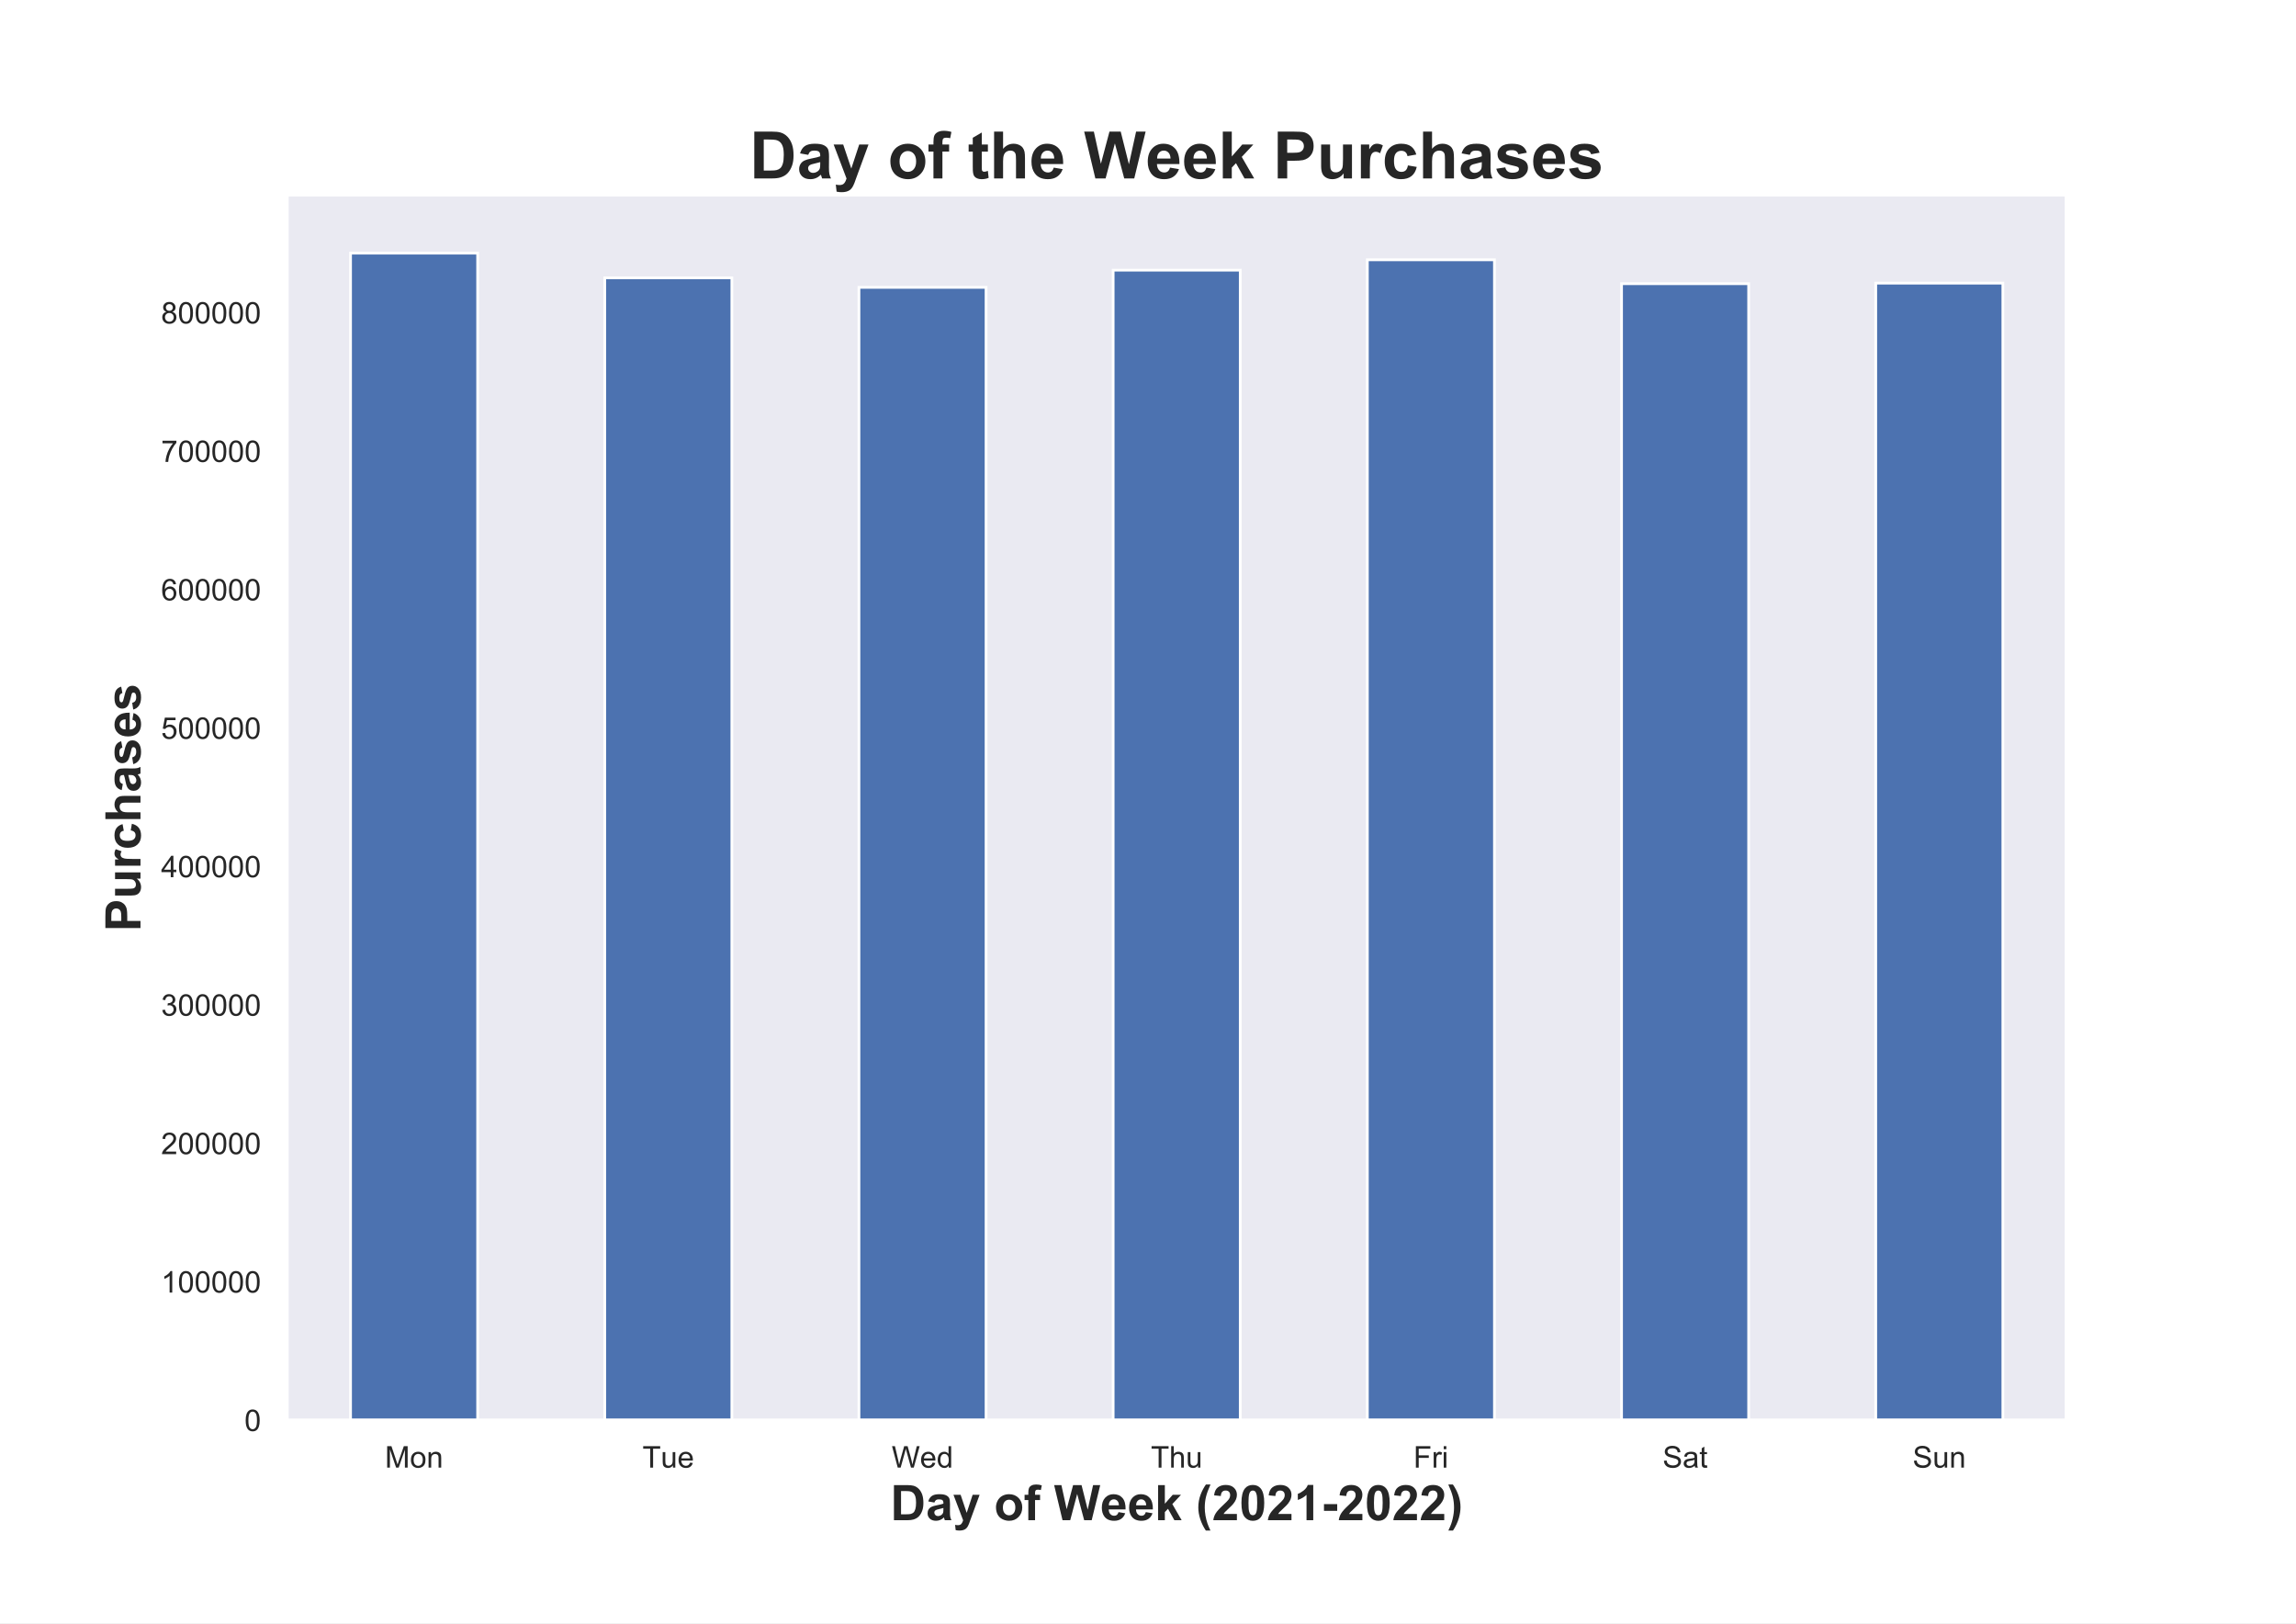
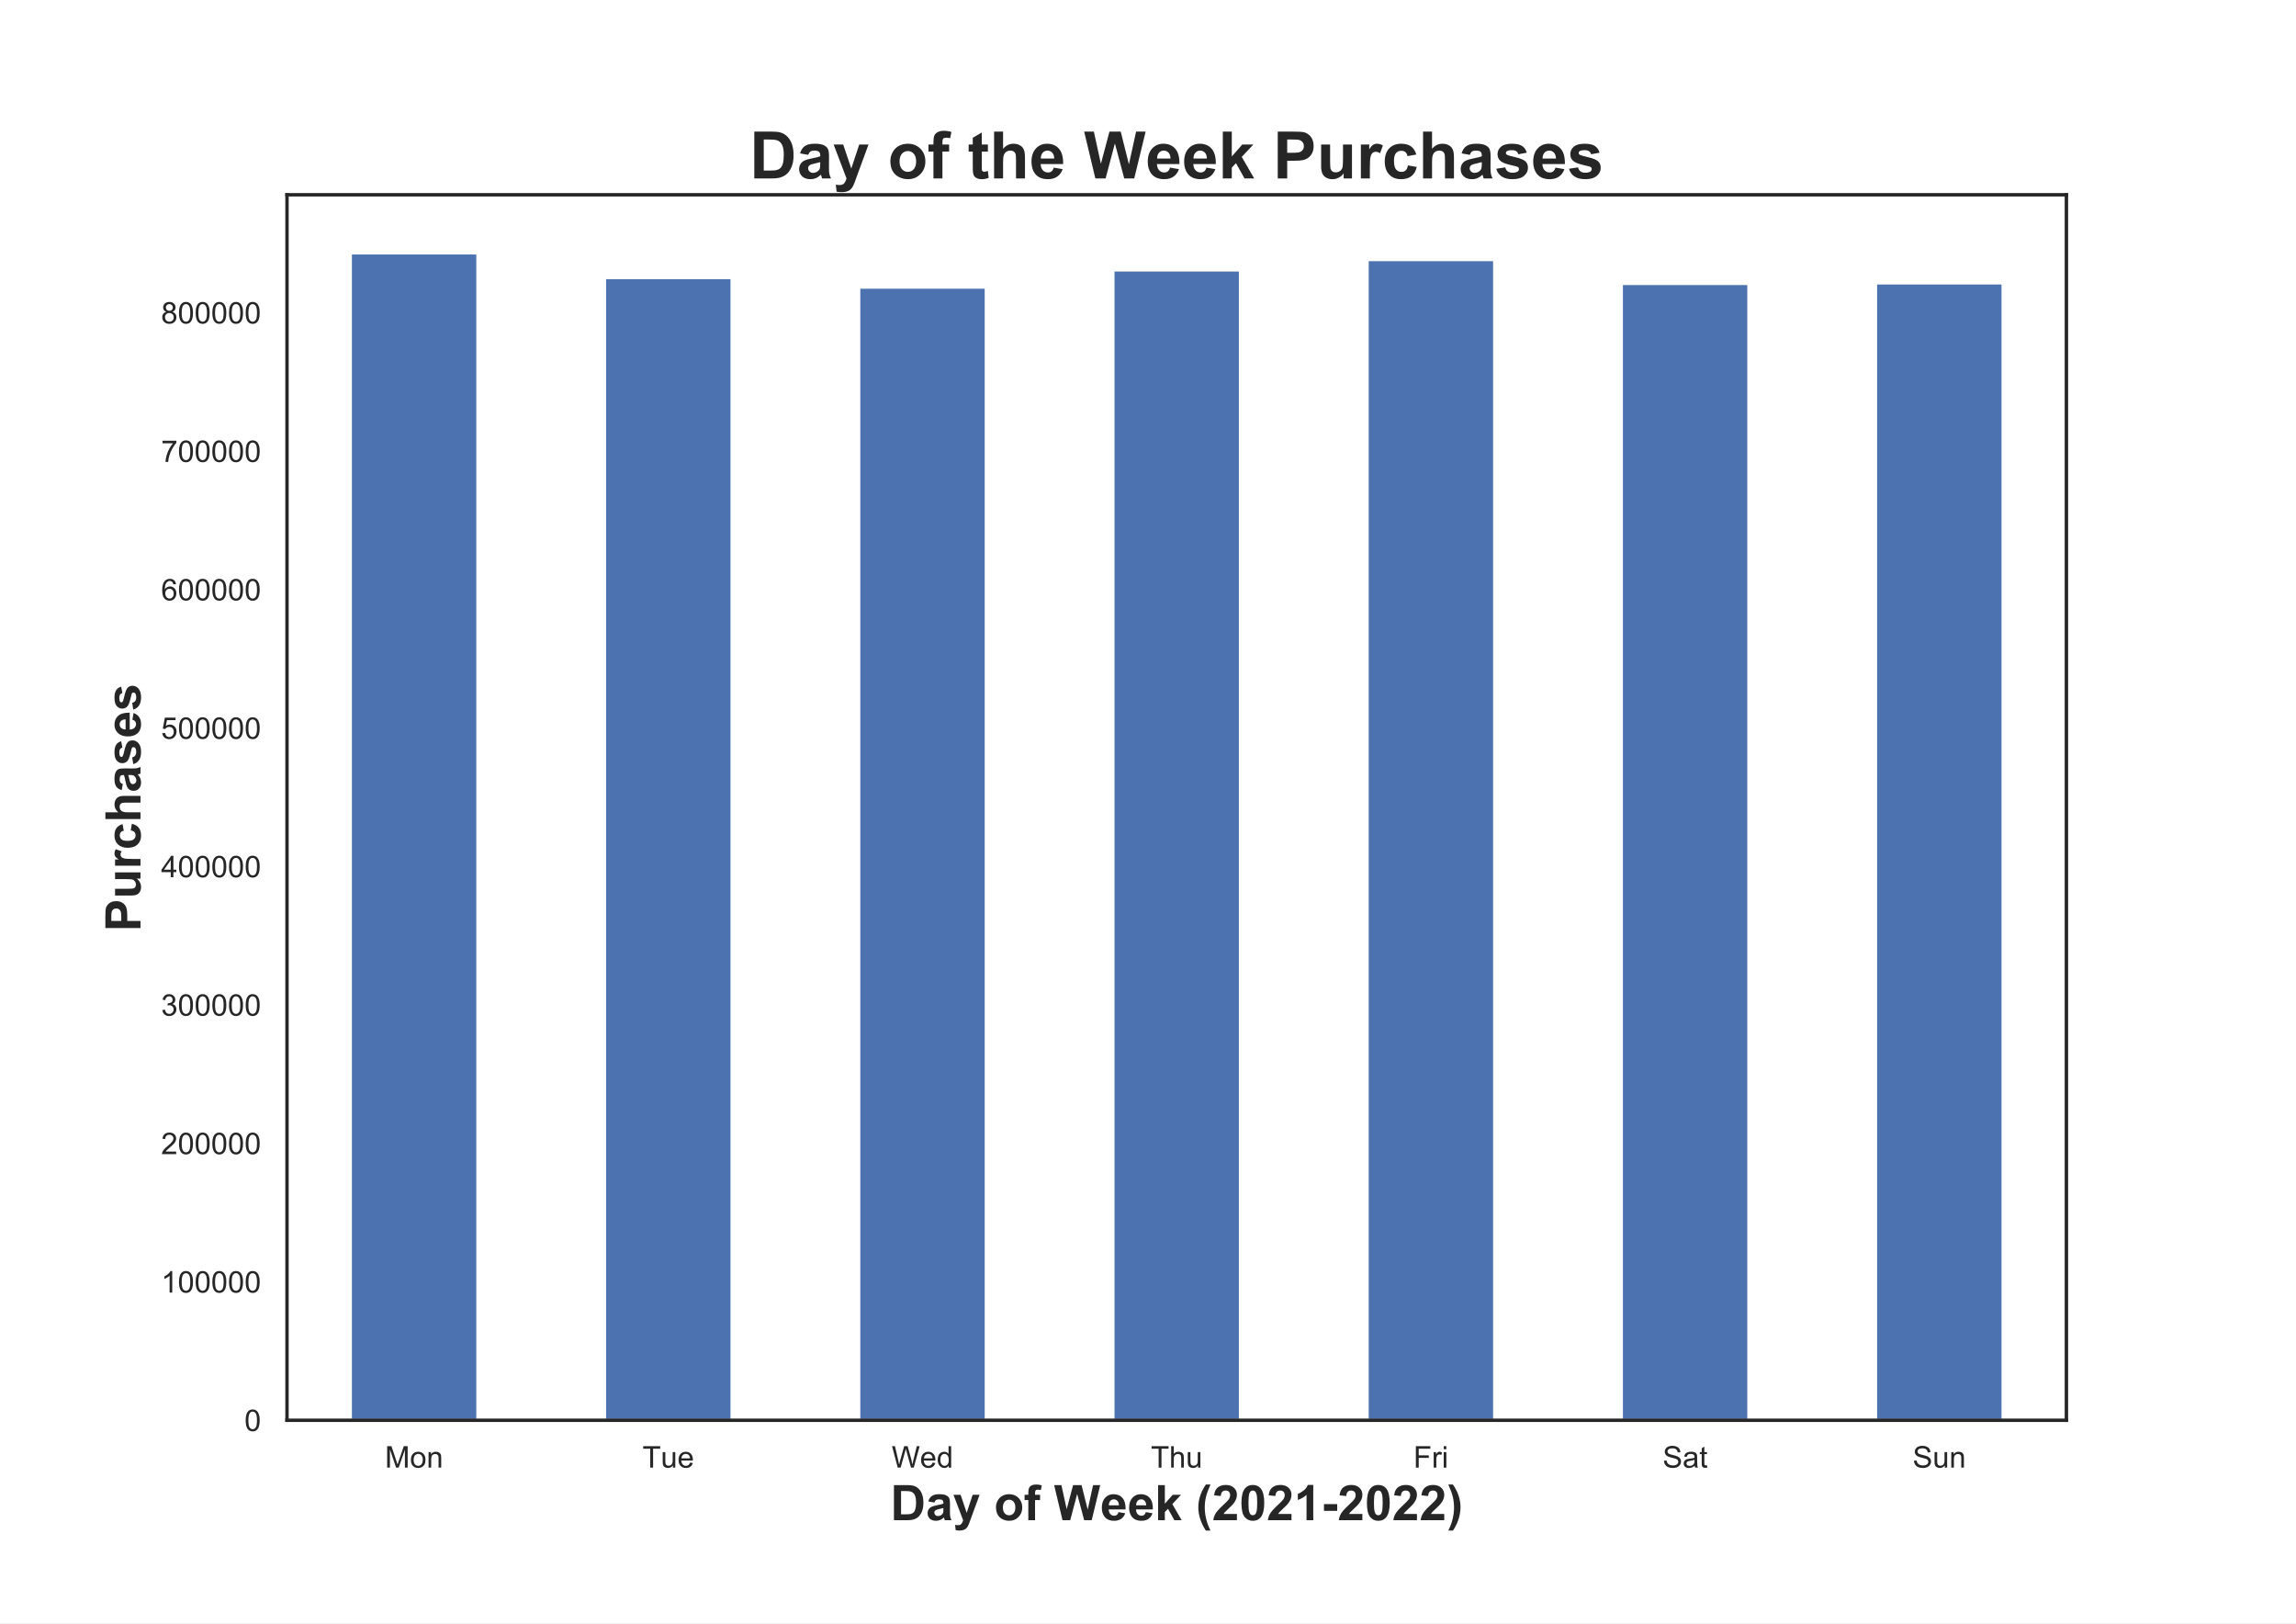
<svg xmlns="http://www.w3.org/2000/svg" xmlns:xlink="http://www.w3.org/1999/xlink" height="595.44pt" version="1.1" viewBox="0 0 842.4 595.44" width="842.4pt">
  <defs>
    <style type="text/css">
*{stroke-linecap:butt;stroke-linejoin:round;}
  </style>
  </defs>
  <g id="figure_1">
    <g id="patch_1">
      <path d="M 0 595.44  L 842.4 595.44  L 842.4 0  L 0 0  z " style="fill:#ffffff;" />
    </g>
    <g id="axes_1">
      <g id="patch_2">
-         <path d="M 105.3 521.01  L 758.16 521.01  L 758.16 71.453  L 105.3 71.453  z " style="fill:#eaeaf2;" />
+         <path d="M 105.3 521.01  L 758.16 521.01  L 758.16 71.453  L 105.3 71.453  z " style="fill:#ffffff;" />
      </g>
      <g id="matplotlib.axis_1">
        <g id="xtick_1">
          <g id="text_1">
            <defs>
              <path d="M 7.422 0  L 7.422 71.578  L 21.688 71.578  L 38.625 20.906  Q 40.969 13.812 42.047 10.297  Q 43.266 14.203 45.844 21.781  L 62.984 71.578  L 75.734 71.578  L 75.734 0  L 66.609 0  L 66.609 59.906  L 45.797 0  L 37.25 0  L 16.547 60.938  L 16.547 0  z " id="ArialMT-77" />
              <path d="M 3.328 25.922  Q 3.328 40.328 11.328 47.266  Q 18.016 53.031 27.641 53.031  Q 38.328 53.031 45.109 46.016  Q 51.906 39.016 51.906 26.656  Q 51.906 16.656 48.906 10.906  Q 45.906 5.172 40.156 2  Q 34.422 -1.172 27.641 -1.172  Q 16.75 -1.172 10.031 5.812  Q 3.328 12.797 3.328 25.922  z M 12.359 25.922  Q 12.359 15.969 16.703 11.016  Q 21.047 6.062 27.641 6.062  Q 34.188 6.062 38.531 11.031  Q 42.875 16.016 42.875 26.219  Q 42.875 35.844 38.5 40.797  Q 34.125 45.75 27.641 45.75  Q 21.047 45.75 16.703 40.812  Q 12.359 35.891 12.359 25.922  z " id="ArialMT-111" />
              <path d="M 6.594 0  L 6.594 51.859  L 14.5 51.859  L 14.5 44.484  Q 20.219 53.031 31 53.031  Q 35.688 53.031 39.625 51.344  Q 43.562 49.656 45.516 46.922  Q 47.469 44.188 48.25 40.438  Q 48.734 37.984 48.734 31.891  L 48.734 0  L 39.938 0  L 39.938 31.547  Q 39.938 36.922 38.906 39.578  Q 37.891 42.234 35.281 43.812  Q 32.672 45.406 29.156 45.406  Q 23.531 45.406 19.453 41.844  Q 15.375 38.281 15.375 28.328  L 15.375 0  z " id="ArialMT-110" />
            </defs>
            <g style="fill:#262626;" transform="translate(141.2345 538.3836)scale(0.11 -0.11)">
              <use xlink:href="#ArialMT-77" />
              <use x="83.301" xlink:href="#ArialMT-111" />
              <use x="138.916" xlink:href="#ArialMT-110" />
            </g>
          </g>
        </g>
        <g id="xtick_2">
          <g id="text_2">
            <defs>
              <path d="M 25.922 0  L 25.922 63.141  L 2.344 63.141  L 2.344 71.578  L 59.078 71.578  L 59.078 63.141  L 35.406 63.141  L 35.406 0  z " id="ArialMT-84" />
              <path d="M 40.578 0  L 40.578 7.625  Q 34.516 -1.172 24.125 -1.172  Q 19.531 -1.172 15.547 0.578  Q 11.578 2.344 9.641 5  Q 7.719 7.672 6.938 11.531  Q 6.391 14.109 6.391 19.734  L 6.391 51.859  L 15.188 51.859  L 15.188 23.094  Q 15.188 16.219 15.719 13.812  Q 16.547 10.359 19.234 8.375  Q 21.922 6.391 25.875 6.391  Q 29.828 6.391 33.297 8.422  Q 36.766 10.453 38.203 13.938  Q 39.656 17.438 39.656 24.078  L 39.656 51.859  L 48.438 51.859  L 48.438 0  z " id="ArialMT-117" />
              <path d="M 42.094 16.703  L 51.172 15.578  Q 49.031 7.625 43.219 3.219  Q 37.406 -1.172 28.375 -1.172  Q 17 -1.172 10.328 5.828  Q 3.656 12.844 3.656 25.484  Q 3.656 38.578 10.391 45.797  Q 17.141 53.031 27.875 53.031  Q 38.281 53.031 44.875 45.953  Q 51.469 38.875 51.469 26.031  Q 51.469 25.25 51.422 23.688  L 12.75 23.688  Q 13.234 15.141 17.578 10.594  Q 21.922 6.062 28.422 6.062  Q 33.25 6.062 36.672 8.594  Q 40.094 11.141 42.094 16.703  z M 13.234 30.906  L 42.188 30.906  Q 41.609 37.453 38.875 40.719  Q 34.672 45.797 27.984 45.797  Q 21.922 45.797 17.797 41.75  Q 13.672 37.703 13.234 30.906  z " id="ArialMT-101" />
            </defs>
            <g style="fill:#262626;" transform="translate(235.7248 538.3836)scale(0.11 -0.11)">
              <use xlink:href="#ArialMT-84" />
              <use x="61.037" xlink:href="#ArialMT-117" />
              <use x="116.652" xlink:href="#ArialMT-101" />
            </g>
          </g>
        </g>
        <g id="xtick_3">
          <g id="text_3">
            <defs>
              <path d="M 20.219 0  L 1.219 71.578  L 10.938 71.578  L 21.828 24.656  Q 23.578 17.281 24.859 10.016  Q 27.594 21.484 28.078 23.25  L 41.703 71.578  L 53.125 71.578  L 63.375 35.359  Q 67.234 21.875 68.953 10.016  Q 70.312 16.797 72.516 25.594  L 83.734 71.578  L 93.266 71.578  L 73.641 0  L 64.5 0  L 49.422 54.547  Q 47.516 61.375 47.172 62.938  Q 46.047 58.016 45.062 54.547  L 29.891 0  z " id="ArialMT-87" />
              <path d="M 40.234 0  L 40.234 6.547  Q 35.297 -1.172 25.734 -1.172  Q 19.531 -1.172 14.328 2.25  Q 9.125 5.672 6.266 11.797  Q 3.422 17.922 3.422 25.875  Q 3.422 33.641 6 39.969  Q 8.594 46.297 13.766 49.656  Q 18.953 53.031 25.344 53.031  Q 30.031 53.031 33.688 51.047  Q 37.359 49.078 39.656 45.906  L 39.656 71.578  L 48.391 71.578  L 48.391 0  z M 12.453 25.875  Q 12.453 15.922 16.641 10.984  Q 20.844 6.062 26.562 6.062  Q 32.328 6.062 36.344 10.766  Q 40.375 15.484 40.375 25.141  Q 40.375 35.797 36.266 40.766  Q 32.172 45.75 26.172 45.75  Q 20.312 45.75 16.375 40.969  Q 12.453 36.188 12.453 25.875  z " id="ArialMT-100" />
            </defs>
            <g style="fill:#262626;" transform="translate(327.1566 538.3836)scale(0.11 -0.11)">
              <use xlink:href="#ArialMT-87" />
              <use x="94.369" xlink:href="#ArialMT-101" />
              <use x="149.984" xlink:href="#ArialMT-100" />
            </g>
          </g>
        </g>
        <g id="xtick_4">
          <g id="text_4">
            <defs>
              <path d="M 6.594 0  L 6.594 71.578  L 15.375 71.578  L 15.375 45.906  Q 21.531 53.031 30.906 53.031  Q 36.672 53.031 40.922 50.75  Q 45.172 48.484 47 44.484  Q 48.828 40.484 48.828 32.859  L 48.828 0  L 40.047 0  L 40.047 32.859  Q 40.047 39.453 37.188 42.453  Q 34.328 45.453 29.109 45.453  Q 25.203 45.453 21.75 43.422  Q 18.312 41.406 16.844 37.938  Q 15.375 34.469 15.375 28.375  L 15.375 0  z " id="ArialMT-104" />
            </defs>
            <g style="fill:#262626;" transform="translate(422.2537 538.3836)scale(0.11 -0.11)">
              <use xlink:href="#ArialMT-84" />
              <use x="61.084" xlink:href="#ArialMT-104" />
              <use x="116.699" xlink:href="#ArialMT-117" />
            </g>
          </g>
        </g>
        <g id="xtick_5">
          <g id="text_5">
            <defs>
              <path d="M 8.203 0  L 8.203 71.578  L 56.5 71.578  L 56.5 63.141  L 17.672 63.141  L 17.672 40.969  L 51.266 40.969  L 51.266 32.516  L 17.672 32.516  L 17.672 0  z " id="ArialMT-70" />
              <path d="M 6.5 0  L 6.5 51.859  L 14.406 51.859  L 14.406 44  Q 17.438 49.516 20 51.266  Q 22.562 53.031 25.641 53.031  Q 30.078 53.031 34.672 50.203  L 31.641 42.047  Q 28.422 43.953 25.203 43.953  Q 22.312 43.953 20.016 42.219  Q 17.719 40.484 16.75 37.406  Q 15.281 32.719 15.281 27.156  L 15.281 0  z " id="ArialMT-114" />
              <path d="M 6.641 61.469  L 6.641 71.578  L 15.438 71.578  L 15.438 61.469  z M 6.641 0  L 6.641 51.859  L 15.438 51.859  L 15.438 0  z " id="ArialMT-105" />
            </defs>
            <g style="fill:#262626;" transform="translate(518.5831 538.3836)scale(0.11 -0.11)">
              <use xlink:href="#ArialMT-70" />
              <use x="61.084" xlink:href="#ArialMT-114" />
              <use x="94.385" xlink:href="#ArialMT-105" />
            </g>
          </g>
        </g>
        <g id="xtick_6">
          <g id="text_6">
            <defs>
              <path d="M 4.5 23  L 13.422 23.781  Q 14.062 18.406 16.375 14.969  Q 18.703 11.531 23.578 9.406  Q 28.469 7.281 34.578 7.281  Q 39.984 7.281 44.141 8.891  Q 48.297 10.5 50.312 13.297  Q 52.344 16.109 52.344 19.438  Q 52.344 22.797 50.391 25.312  Q 48.438 27.828 43.953 29.547  Q 41.062 30.672 31.203 33.031  Q 21.344 35.406 17.391 37.5  Q 12.25 40.188 9.734 44.156  Q 7.234 48.141 7.234 53.078  Q 7.234 58.5 10.297 63.203  Q 13.375 67.922 19.281 70.359  Q 25.203 72.797 32.422 72.797  Q 40.375 72.797 46.453 70.234  Q 52.547 67.672 55.812 62.688  Q 59.078 57.719 59.328 51.422  L 50.25 50.734  Q 49.516 57.516 45.281 60.984  Q 41.062 64.453 32.812 64.453  Q 24.219 64.453 20.281 61.297  Q 16.359 58.156 16.359 53.719  Q 16.359 49.859 19.141 47.359  Q 21.875 44.875 33.422 42.266  Q 44.969 39.656 49.266 37.703  Q 55.516 34.812 58.484 30.391  Q 61.469 25.984 61.469 20.219  Q 61.469 14.5 58.203 9.438  Q 54.938 4.391 48.797 1.578  Q 42.672 -1.219 35.016 -1.219  Q 25.297 -1.219 18.719 1.609  Q 12.156 4.438 8.422 10.125  Q 4.688 15.828 4.5 23  z " id="ArialMT-83" />
              <path d="M 40.438 6.391  Q 35.547 2.25 31.031 0.531  Q 26.516 -1.172 21.344 -1.172  Q 12.797 -1.172 8.203 3  Q 3.609 7.172 3.609 13.672  Q 3.609 17.484 5.344 20.625  Q 7.078 23.781 9.891 25.688  Q 12.703 27.594 16.219 28.562  Q 18.797 29.25 24.031 29.891  Q 34.672 31.156 39.703 32.906  Q 39.75 34.719 39.75 35.203  Q 39.75 40.578 37.25 42.781  Q 33.891 45.75 27.25 45.75  Q 21.047 45.75 18.094 43.578  Q 15.141 41.406 13.719 35.891  L 5.125 37.062  Q 6.297 42.578 8.984 45.969  Q 11.672 49.359 16.75 51.188  Q 21.828 53.031 28.516 53.031  Q 35.156 53.031 39.297 51.469  Q 43.453 49.906 45.406 47.531  Q 47.359 45.172 48.141 41.547  Q 48.578 39.312 48.578 33.453  L 48.578 21.734  Q 48.578 9.469 49.141 6.219  Q 49.703 2.984 51.375 0  L 42.188 0  Q 40.828 2.734 40.438 6.391  z M 39.703 26.031  Q 34.906 24.078 25.344 22.703  Q 19.922 21.922 17.672 20.938  Q 15.438 19.969 14.203 18.094  Q 12.984 16.219 12.984 13.922  Q 12.984 10.406 15.641 8.062  Q 18.312 5.719 23.438 5.719  Q 28.516 5.719 32.469 7.938  Q 36.422 10.156 38.281 14.016  Q 39.703 17 39.703 22.797  z " id="ArialMT-97" />
              <path d="M 25.781 7.859  L 27.047 0.094  Q 23.344 -0.688 20.406 -0.688  Q 15.625 -0.688 12.984 0.828  Q 10.359 2.344 9.281 4.812  Q 8.203 7.281 8.203 15.188  L 8.203 45.016  L 1.766 45.016  L 1.766 51.859  L 8.203 51.859  L 8.203 64.703  L 16.938 69.969  L 16.938 51.859  L 25.781 51.859  L 25.781 45.016  L 16.938 45.016  L 16.938 14.703  Q 16.938 10.938 17.406 9.859  Q 17.875 8.797 18.922 8.156  Q 19.969 7.516 21.922 7.516  Q 23.391 7.516 25.781 7.859  z " id="ArialMT-116" />
            </defs>
            <g style="fill:#262626;" transform="translate(610.0063 538.3836)scale(0.11 -0.11)">
              <use xlink:href="#ArialMT-83" />
              <use x="66.699" xlink:href="#ArialMT-97" />
              <use x="122.314" xlink:href="#ArialMT-116" />
            </g>
          </g>
        </g>
        <g id="xtick_7">
          <g id="text_7">
            <g style="fill:#262626;" transform="translate(701.7414 538.3836)scale(0.11 -0.11)">
              <use xlink:href="#ArialMT-83" />
              <use x="66.699" xlink:href="#ArialMT-117" />
              <use x="122.314" xlink:href="#ArialMT-110" />
            </g>
          </g>
        </g>
        <g id="text_8">
          <defs>
            <path d="M 7.234 71.578  L 33.641 71.578  Q 42.578 71.578 47.266 70.219  Q 53.562 68.359 58.047 63.625  Q 62.547 58.891 64.891 52.031  Q 67.234 45.172 67.234 35.109  Q 67.234 26.266 65.047 19.875  Q 62.359 12.062 57.375 7.234  Q 53.609 3.562 47.219 1.516  Q 42.438 0 34.422 0  L 7.234 0  z M 21.688 59.469  L 21.688 12.062  L 32.469 12.062  Q 38.531 12.062 41.219 12.75  Q 44.734 13.625 47.047 15.719  Q 49.359 17.828 50.828 22.625  Q 52.297 27.438 52.297 35.75  Q 52.297 44.047 50.828 48.484  Q 49.359 52.938 46.719 55.422  Q 44.094 57.906 40.047 58.797  Q 37.016 59.469 28.172 59.469  z " id="Arial-BoldMT-68" />
            <path d="M 17.438 36.031  L 4.984 38.281  Q 7.078 45.797 12.203 49.406  Q 17.328 53.031 27.438 53.031  Q 36.625 53.031 41.109 50.859  Q 45.609 48.688 47.438 45.344  Q 49.266 42 49.266 33.062  L 49.125 17.047  Q 49.125 10.203 49.781 6.953  Q 50.438 3.719 52.25 0  L 38.672 0  Q 38.141 1.375 37.359 4.047  Q 37.016 5.281 36.859 5.672  Q 33.344 2.25 29.344 0.531  Q 25.344 -1.172 20.797 -1.172  Q 12.797 -1.172 8.172 3.172  Q 3.562 7.516 3.562 14.156  Q 3.562 18.562 5.656 22  Q 7.766 25.438 11.547 27.266  Q 15.328 29.109 22.469 30.469  Q 32.078 32.281 35.797 33.844  L 35.797 35.203  Q 35.797 39.156 33.844 40.844  Q 31.891 42.531 26.469 42.531  Q 22.797 42.531 20.75 41.094  Q 18.703 39.656 17.438 36.031  z M 35.797 24.906  Q 33.156 24.031 27.438 22.797  Q 21.734 21.578 19.969 20.406  Q 17.281 18.5 17.281 15.578  Q 17.281 12.703 19.422 10.594  Q 21.578 8.5 24.906 8.5  Q 28.609 8.5 31.984 10.938  Q 34.469 12.797 35.25 15.484  Q 35.797 17.234 35.797 22.172  z " id="Arial-BoldMT-97" />
            <path d="M 0.688 51.859  L 15.281 51.859  L 27.688 15.047  L 39.797 51.859  L 54 51.859  L 35.688 1.953  L 32.422 -7.078  Q 30.609 -11.625 28.969 -14.016  Q 27.344 -16.406 25.219 -17.891  Q 23.094 -19.391 19.984 -20.219  Q 16.891 -21.047 12.984 -21.047  Q 9.031 -21.047 5.219 -20.219  L 4 -9.469  Q 7.234 -10.109 9.812 -10.109  Q 14.594 -10.109 16.891 -7.297  Q 19.188 -4.5 20.406 -0.141  z " id="Arial-BoldMT-121" />
            <path id="Arial-BoldMT-32" />
            <path d="M 4 26.656  Q 4 33.5 7.375 39.891  Q 10.75 46.297 16.922 49.656  Q 23.094 53.031 30.719 53.031  Q 42.484 53.031 50 45.391  Q 57.516 37.75 57.516 26.078  Q 57.516 14.312 49.922 6.562  Q 42.328 -1.172 30.812 -1.172  Q 23.688 -1.172 17.219 2.047  Q 10.75 5.281 7.375 11.5  Q 4 17.719 4 26.656  z M 18.062 25.922  Q 18.062 18.219 21.719 14.109  Q 25.391 10.016 30.766 10.016  Q 36.141 10.016 39.766 14.109  Q 43.406 18.219 43.406 26.031  Q 43.406 33.641 39.766 37.734  Q 36.141 41.844 30.766 41.844  Q 25.391 41.844 21.719 37.734  Q 18.062 33.641 18.062 25.922  z " id="Arial-BoldMT-111" />
            <path d="M 1.172 51.859  L 8.797 51.859  L 8.797 55.766  Q 8.797 62.312 10.188 65.531  Q 11.578 68.75 15.312 70.766  Q 19.047 72.797 24.75 72.797  Q 30.609 72.797 36.234 71.047  L 34.375 61.469  Q 31.109 62.25 28.078 62.25  Q 25.094 62.25 23.797 60.859  Q 22.516 59.469 22.516 55.516  L 22.516 51.859  L 32.766 51.859  L 32.766 41.062  L 22.516 41.062  L 22.516 0  L 8.797 0  L 8.797 41.062  L 1.172 41.062  z " id="Arial-BoldMT-102" />
            <path d="M 17.438 0  L 0.344 71.578  L 15.141 71.578  L 25.922 22.406  L 39.016 71.578  L 56.203 71.578  L 68.75 21.578  L 79.734 71.578  L 94.281 71.578  L 76.906 0  L 61.578 0  L 47.312 53.516  L 33.109 0  z " id="Arial-BoldMT-87" />
            <path d="M 37.203 16.5  L 50.875 14.203  Q 48.25 6.688 42.547 2.75  Q 36.859 -1.172 28.328 -1.172  Q 14.797 -1.172 8.297 7.672  Q 3.172 14.75 3.172 25.531  Q 3.172 38.422 9.906 45.719  Q 16.656 53.031 26.953 53.031  Q 38.531 53.031 45.219 45.391  Q 51.906 37.75 51.609 21.969  L 17.234 21.969  Q 17.391 15.875 20.562 12.469  Q 23.734 9.078 28.469 9.078  Q 31.688 9.078 33.875 10.828  Q 36.078 12.594 37.203 16.5  z M 37.984 30.375  Q 37.844 36.328 34.906 39.422  Q 31.984 42.531 27.781 42.531  Q 23.297 42.531 20.359 39.266  Q 17.438 35.984 17.484 30.375  z " id="Arial-BoldMT-101" />
            <path d="M 6.688 0  L 6.688 71.578  L 20.406 71.578  L 20.406 33.594  L 36.469 51.859  L 53.375 51.859  L 35.641 32.906  L 54.641 0  L 39.844 0  L 26.812 23.297  L 20.406 16.609  L 20.406 0  z " id="Arial-BoldMT-107" />
            <path d="M 29.938 -21.047  L 20.516 -21.047  Q 13.031 -9.766 9.125 2.391  Q 5.219 14.547 5.219 25.922  Q 5.219 40.047 10.062 52.641  Q 14.266 63.578 20.703 72.797  L 30.078 72.797  Q 23.391 58.016 20.875 47.625  Q 18.359 37.25 18.359 25.641  Q 18.359 17.625 19.844 9.219  Q 21.344 0.828 23.922 -6.734  Q 25.641 -11.719 29.938 -21.047  z " id="Arial-BoldMT-40" />
            <path d="M 50.594 12.75  L 50.594 0  L 2.484 0  Q 3.266 7.234 7.172 13.703  Q 11.078 20.172 22.609 30.859  Q 31.891 39.5 33.984 42.578  Q 36.812 46.828 36.812 50.984  Q 36.812 55.562 34.344 58.031  Q 31.891 60.5 27.547 60.5  Q 23.25 60.5 20.703 57.906  Q 18.172 55.328 17.781 49.312  L 4.109 50.688  Q 5.328 62.016 11.766 66.938  Q 18.219 71.875 27.875 71.875  Q 38.484 71.875 44.531 66.156  Q 50.594 60.453 50.594 51.953  Q 50.594 47.125 48.859 42.75  Q 47.125 38.375 43.359 33.594  Q 40.875 30.422 34.375 24.453  Q 27.875 18.5 26.141 16.547  Q 24.422 14.594 23.344 12.75  z " id="Arial-BoldMT-50" />
            <path d="M 27.438 71.875  Q 37.844 71.875 43.703 64.453  Q 50.688 55.672 50.688 35.297  Q 50.688 14.984 43.656 6.109  Q 37.844 -1.219 27.438 -1.219  Q 17 -1.219 10.594 6.812  Q 4.203 14.844 4.203 35.453  Q 4.203 55.672 11.234 64.547  Q 17.047 71.875 27.438 71.875  z M 27.438 60.5  Q 24.953 60.5 23 58.906  Q 21.047 57.328 19.969 53.219  Q 18.562 47.906 18.562 35.297  Q 18.562 22.703 19.828 17.984  Q 21.094 13.281 23.016 11.719  Q 24.953 10.156 27.438 10.156  Q 29.938 10.156 31.891 11.734  Q 33.844 13.328 34.906 17.438  Q 36.328 22.703 36.328 35.297  Q 36.328 47.906 35.062 52.609  Q 33.797 57.328 31.859 58.906  Q 29.938 60.5 27.438 60.5  z " id="Arial-BoldMT-48" />
            <path d="M 39.359 0  L 25.641 0  L 25.641 51.703  Q 18.109 44.672 7.906 41.312  L 7.906 53.766  Q 13.281 55.516 19.578 60.422  Q 25.875 65.328 28.219 71.875  L 39.359 71.875  z " id="Arial-BoldMT-49" />
            <path d="M 5.609 19.094  L 5.609 32.812  L 32.562 32.812  L 32.562 19.094  z " id="Arial-BoldMT-45" />
            <path d="M 3.375 -21.047  Q 7.422 -12.359 9.078 -7.719  Q 10.75 -3.078 12.156 2.969  Q 13.578 9.031 14.25 14.469  Q 14.938 19.922 14.938 25.641  Q 14.938 37.25 12.453 47.625  Q 9.969 58.016 3.266 72.797  L 12.594 72.797  Q 19.969 62.312 24.047 50.531  Q 28.125 38.766 28.125 26.656  Q 28.125 16.453 24.906 4.781  Q 21.234 -8.297 12.844 -21.047  z " id="Arial-BoldMT-41" />
          </defs>
          <g style="fill:#262626;" transform="translate(326.6888 557.6733)scale(0.18 -0.18)">
            <use xlink:href="#Arial-BoldMT-68" />
            <use x="72.217" xlink:href="#Arial-BoldMT-97" />
            <use x="127.832" xlink:href="#Arial-BoldMT-121" />
            <use x="183.447" xlink:href="#Arial-BoldMT-32" />
            <use x="211.23" xlink:href="#Arial-BoldMT-111" />
            <use x="272.314" xlink:href="#Arial-BoldMT-102" />
            <use x="305.615" xlink:href="#Arial-BoldMT-32" />
            <use x="333.398" xlink:href="#Arial-BoldMT-87" />
            <use x="427.768" xlink:href="#Arial-BoldMT-101" />
            <use x="483.383" xlink:href="#Arial-BoldMT-101" />
            <use x="538.998" xlink:href="#Arial-BoldMT-107" />
            <use x="594.613" xlink:href="#Arial-BoldMT-32" />
            <use x="622.396" xlink:href="#Arial-BoldMT-40" />
            <use x="655.697" xlink:href="#Arial-BoldMT-50" />
            <use x="711.312" xlink:href="#Arial-BoldMT-48" />
            <use x="766.928" xlink:href="#Arial-BoldMT-50" />
            <use x="822.543" xlink:href="#Arial-BoldMT-49" />
            <use x="878.158" xlink:href="#Arial-BoldMT-45" />
            <use x="911.459" xlink:href="#Arial-BoldMT-50" />
            <use x="967.074" xlink:href="#Arial-BoldMT-48" />
            <use x="1022.689" xlink:href="#Arial-BoldMT-50" />
            <use x="1078.305" xlink:href="#Arial-BoldMT-50" />
            <use x="1133.92" xlink:href="#Arial-BoldMT-41" />
          </g>
        </g>
      </g>
      <g id="matplotlib.axis_2">
        <g id="ytick_1">
          <g id="text_9">
            <defs>
              <path d="M 4.156 35.297  Q 4.156 48 6.766 55.734  Q 9.375 63.484 14.516 67.672  Q 19.672 71.875 27.484 71.875  Q 33.25 71.875 37.594 69.547  Q 41.938 67.234 44.766 62.859  Q 47.609 58.5 49.219 52.219  Q 50.828 45.953 50.828 35.297  Q 50.828 22.703 48.234 14.969  Q 45.656 7.234 40.5 3  Q 35.359 -1.219 27.484 -1.219  Q 17.141 -1.219 11.234 6.203  Q 4.156 15.141 4.156 35.297  z M 13.188 35.297  Q 13.188 17.672 17.312 11.828  Q 21.438 6 27.484 6  Q 33.547 6 37.672 11.859  Q 41.797 17.719 41.797 35.297  Q 41.797 52.984 37.672 58.781  Q 33.547 64.594 27.391 64.594  Q 21.344 64.594 17.719 59.469  Q 13.188 52.938 13.188 35.297  z " id="ArialMT-48" />
            </defs>
            <g style="fill:#262626;" transform="translate(89.68297 524.9468)scale(0.11 -0.11)">
              <use xlink:href="#ArialMT-48" />
            </g>
          </g>
        </g>
        <g id="ytick_2">
          <g id="text_10">
            <defs>
              <path d="M 37.25 0  L 28.469 0  L 28.469 56  Q 25.297 52.984 20.141 49.953  Q 14.984 46.922 10.891 45.406  L 10.891 53.906  Q 18.266 57.375 23.781 62.297  Q 29.297 67.234 31.594 71.875  L 37.25 71.875  z " id="ArialMT-49" />
            </defs>
            <g style="fill:#262626;" transform="translate(59.09781 474.1616)scale(0.11 -0.11)">
              <use xlink:href="#ArialMT-49" />
              <use x="55.615" xlink:href="#ArialMT-48" />
              <use x="111.23" xlink:href="#ArialMT-48" />
              <use x="166.846" xlink:href="#ArialMT-48" />
              <use x="222.461" xlink:href="#ArialMT-48" />
              <use x="278.076" xlink:href="#ArialMT-48" />
            </g>
          </g>
        </g>
        <g id="ytick_3">
          <g id="text_11">
            <defs>
              <path d="M 50.344 8.453  L 50.344 0  L 3.031 0  Q 2.938 3.172 4.047 6.109  Q 5.859 10.938 9.828 15.625  Q 13.812 20.312 21.344 26.469  Q 33.016 36.031 37.109 41.625  Q 41.219 47.219 41.219 52.203  Q 41.219 57.422 37.469 61  Q 33.734 64.594 27.734 64.594  Q 21.391 64.594 17.578 60.781  Q 13.766 56.984 13.719 50.25  L 4.688 51.172  Q 5.609 61.281 11.656 66.578  Q 17.719 71.875 27.938 71.875  Q 38.234 71.875 44.234 66.156  Q 50.25 60.453 50.25 52  Q 50.25 47.703 48.484 43.547  Q 46.734 39.406 42.656 34.812  Q 38.578 30.219 29.109 22.219  Q 21.188 15.578 18.938 13.203  Q 16.703 10.844 15.234 8.453  z " id="ArialMT-50" />
            </defs>
            <g style="fill:#262626;" transform="translate(59.09781 423.3765)scale(0.11 -0.11)">
              <use xlink:href="#ArialMT-50" />
              <use x="55.615" xlink:href="#ArialMT-48" />
              <use x="111.23" xlink:href="#ArialMT-48" />
              <use x="166.846" xlink:href="#ArialMT-48" />
              <use x="222.461" xlink:href="#ArialMT-48" />
              <use x="278.076" xlink:href="#ArialMT-48" />
            </g>
          </g>
        </g>
        <g id="ytick_4">
          <g id="text_12">
            <defs>
              <path d="M 4.203 18.891  L 12.984 20.062  Q 14.5 12.594 18.141 9.297  Q 21.781 6 27 6  Q 33.203 6 37.469 10.297  Q 41.75 14.594 41.75 20.953  Q 41.75 27 37.797 30.922  Q 33.844 34.859 27.734 34.859  Q 25.25 34.859 21.531 33.891  L 22.516 41.609  Q 23.391 41.5 23.922 41.5  Q 29.547 41.5 34.031 44.422  Q 38.531 47.359 38.531 53.469  Q 38.531 58.297 35.25 61.469  Q 31.984 64.656 26.812 64.656  Q 21.688 64.656 18.266 61.422  Q 14.844 58.203 13.875 51.766  L 5.078 53.328  Q 6.688 62.156 12.391 67.016  Q 18.109 71.875 26.609 71.875  Q 32.469 71.875 37.391 69.359  Q 42.328 66.844 44.938 62.5  Q 47.562 58.156 47.562 53.266  Q 47.562 48.641 45.062 44.828  Q 42.578 41.016 37.703 38.766  Q 44.047 37.312 47.562 32.688  Q 51.078 28.078 51.078 21.141  Q 51.078 11.766 44.234 5.25  Q 37.406 -1.266 26.953 -1.266  Q 17.531 -1.266 11.297 4.344  Q 5.078 9.969 4.203 18.891  z " id="ArialMT-51" />
            </defs>
            <g style="fill:#262626;" transform="translate(59.09781 372.5913)scale(0.11 -0.11)">
              <use xlink:href="#ArialMT-51" />
              <use x="55.615" xlink:href="#ArialMT-48" />
              <use x="111.23" xlink:href="#ArialMT-48" />
              <use x="166.846" xlink:href="#ArialMT-48" />
              <use x="222.461" xlink:href="#ArialMT-48" />
              <use x="278.076" xlink:href="#ArialMT-48" />
            </g>
          </g>
        </g>
        <g id="ytick_5">
          <g id="text_13">
            <defs>
              <path d="M 32.328 0  L 32.328 17.141  L 1.266 17.141  L 1.266 25.203  L 33.938 71.578  L 41.109 71.578  L 41.109 25.203  L 50.781 25.203  L 50.781 17.141  L 41.109 17.141  L 41.109 0  z M 32.328 25.203  L 32.328 57.469  L 9.906 25.203  z " id="ArialMT-52" />
            </defs>
            <g style="fill:#262626;" transform="translate(59.09781 321.8061)scale(0.11 -0.11)">
              <use xlink:href="#ArialMT-52" />
              <use x="55.615" xlink:href="#ArialMT-48" />
              <use x="111.23" xlink:href="#ArialMT-48" />
              <use x="166.846" xlink:href="#ArialMT-48" />
              <use x="222.461" xlink:href="#ArialMT-48" />
              <use x="278.076" xlink:href="#ArialMT-48" />
            </g>
          </g>
        </g>
        <g id="ytick_6">
          <g id="text_14">
            <defs>
              <path d="M 4.156 18.75  L 13.375 19.531  Q 14.406 12.797 18.141 9.391  Q 21.875 6 27.156 6  Q 33.5 6 37.891 10.781  Q 42.281 15.578 42.281 23.484  Q 42.281 31 38.062 35.344  Q 33.844 39.703 27 39.703  Q 22.75 39.703 19.328 37.766  Q 15.922 35.844 13.969 32.766  L 5.719 33.844  L 12.641 70.609  L 48.25 70.609  L 48.25 62.203  L 19.672 62.203  L 15.828 42.969  Q 22.266 47.469 29.344 47.469  Q 38.719 47.469 45.156 40.969  Q 51.609 34.469 51.609 24.266  Q 51.609 14.547 45.953 7.469  Q 39.062 -1.219 27.156 -1.219  Q 17.391 -1.219 11.203 4.25  Q 5.031 9.719 4.156 18.75  z " id="ArialMT-53" />
            </defs>
            <g style="fill:#262626;" transform="translate(59.09781 271.021)scale(0.11 -0.11)">
              <use xlink:href="#ArialMT-53" />
              <use x="55.615" xlink:href="#ArialMT-48" />
              <use x="111.23" xlink:href="#ArialMT-48" />
              <use x="166.846" xlink:href="#ArialMT-48" />
              <use x="222.461" xlink:href="#ArialMT-48" />
              <use x="278.076" xlink:href="#ArialMT-48" />
            </g>
          </g>
        </g>
        <g id="ytick_7">
          <g id="text_15">
            <defs>
              <path d="M 49.75 54.047  L 41.016 53.375  Q 39.844 58.547 37.703 60.891  Q 34.125 64.656 28.906 64.656  Q 24.703 64.656 21.531 62.312  Q 17.391 59.281 14.984 53.469  Q 12.594 47.656 12.5 36.922  Q 15.672 41.75 20.266 44.094  Q 24.859 46.438 29.891 46.438  Q 38.672 46.438 44.844 39.969  Q 51.031 33.5 51.031 23.25  Q 51.031 16.5 48.125 10.719  Q 45.219 4.938 40.141 1.859  Q 35.062 -1.219 28.609 -1.219  Q 17.625 -1.219 10.688 6.859  Q 3.766 14.938 3.766 33.5  Q 3.766 54.25 11.422 63.672  Q 18.109 71.875 29.438 71.875  Q 37.891 71.875 43.281 67.141  Q 48.688 62.406 49.75 54.047  z M 13.875 23.188  Q 13.875 18.656 15.797 14.5  Q 17.719 10.359 21.188 8.172  Q 24.656 6 28.469 6  Q 34.031 6 38.031 10.484  Q 42.047 14.984 42.047 22.703  Q 42.047 30.125 38.078 34.391  Q 34.125 38.672 28.125 38.672  Q 22.172 38.672 18.016 34.391  Q 13.875 30.125 13.875 23.188  z " id="ArialMT-54" />
            </defs>
            <g style="fill:#262626;" transform="translate(59.09781 220.2358)scale(0.11 -0.11)">
              <use xlink:href="#ArialMT-54" />
              <use x="55.615" xlink:href="#ArialMT-48" />
              <use x="111.23" xlink:href="#ArialMT-48" />
              <use x="166.846" xlink:href="#ArialMT-48" />
              <use x="222.461" xlink:href="#ArialMT-48" />
              <use x="278.076" xlink:href="#ArialMT-48" />
            </g>
          </g>
        </g>
        <g id="ytick_8">
          <g id="text_16">
            <defs>
              <path d="M 4.734 62.203  L 4.734 70.656  L 51.078 70.656  L 51.078 63.812  Q 44.234 56.547 37.516 44.484  Q 30.812 32.422 27.156 19.672  Q 24.516 10.688 23.781 0  L 14.75 0  Q 14.891 8.453 18.062 20.406  Q 21.234 32.375 27.172 43.484  Q 33.109 54.594 39.797 62.203  z " id="ArialMT-55" />
            </defs>
            <g style="fill:#262626;" transform="translate(59.09781 169.4506)scale(0.11 -0.11)">
              <use xlink:href="#ArialMT-55" />
              <use x="55.615" xlink:href="#ArialMT-48" />
              <use x="111.23" xlink:href="#ArialMT-48" />
              <use x="166.846" xlink:href="#ArialMT-48" />
              <use x="222.461" xlink:href="#ArialMT-48" />
              <use x="278.076" xlink:href="#ArialMT-48" />
            </g>
          </g>
        </g>
        <g id="ytick_9">
          <g id="text_17">
            <defs>
              <path d="M 17.672 38.812  Q 12.203 40.828 9.562 44.531  Q 6.938 48.25 6.938 53.422  Q 6.938 61.234 12.547 66.547  Q 18.172 71.875 27.484 71.875  Q 36.859 71.875 42.578 66.422  Q 48.297 60.984 48.297 53.172  Q 48.297 48.188 45.672 44.5  Q 43.062 40.828 37.75 38.812  Q 44.344 36.672 47.781 31.875  Q 51.219 27.094 51.219 20.453  Q 51.219 11.281 44.719 5.031  Q 38.234 -1.219 27.641 -1.219  Q 17.047 -1.219 10.547 5.047  Q 4.047 11.328 4.047 20.703  Q 4.047 27.688 7.594 32.391  Q 11.141 37.109 17.672 38.812  z M 15.922 53.719  Q 15.922 48.641 19.188 45.406  Q 22.469 42.188 27.688 42.188  Q 32.766 42.188 36.016 45.375  Q 39.266 48.578 39.266 53.219  Q 39.266 58.062 35.906 61.359  Q 32.562 64.656 27.594 64.656  Q 22.562 64.656 19.234 61.422  Q 15.922 58.203 15.922 53.719  z M 13.094 20.656  Q 13.094 16.891 14.875 13.375  Q 16.656 9.859 20.172 7.922  Q 23.688 6 27.734 6  Q 34.031 6 38.125 10.047  Q 42.234 14.109 42.234 20.359  Q 42.234 26.703 38.016 30.859  Q 33.797 35.016 27.438 35.016  Q 21.234 35.016 17.156 30.906  Q 13.094 26.812 13.094 20.656  z " id="ArialMT-56" />
            </defs>
            <g style="fill:#262626;" transform="translate(59.09781 118.6655)scale(0.11 -0.11)">
              <use xlink:href="#ArialMT-56" />
              <use x="55.615" xlink:href="#ArialMT-48" />
              <use x="111.23" xlink:href="#ArialMT-48" />
              <use x="166.846" xlink:href="#ArialMT-48" />
              <use x="222.461" xlink:href="#ArialMT-48" />
              <use x="278.076" xlink:href="#ArialMT-48" />
            </g>
          </g>
        </g>
        <g id="text_18">
          <defs>
            <path d="M 7.281 0  L 7.281 71.578  L 30.469 71.578  Q 43.656 71.578 47.656 70.516  Q 53.812 68.891 57.953 63.5  Q 62.109 58.109 62.109 49.562  Q 62.109 42.969 59.719 38.469  Q 57.328 33.984 53.641 31.422  Q 49.953 28.859 46.141 28.031  Q 40.969 27 31.156 27  L 21.734 27  L 21.734 0  z M 21.734 59.469  L 21.734 39.156  L 29.641 39.156  Q 38.188 39.156 41.062 40.281  Q 43.953 41.406 45.578 43.797  Q 47.219 46.188 47.219 49.359  Q 47.219 53.266 44.922 55.797  Q 42.625 58.344 39.109 58.984  Q 36.531 59.469 28.719 59.469  z " id="Arial-BoldMT-80" />
            <path d="M 41.312 0  L 41.312 7.766  Q 38.484 3.609 33.859 1.219  Q 29.25 -1.172 24.125 -1.172  Q 18.891 -1.172 14.734 1.125  Q 10.594 3.422 8.734 7.562  Q 6.891 11.719 6.891 19.047  L 6.891 51.859  L 20.609 51.859  L 20.609 28.031  Q 20.609 17.094 21.359 14.625  Q 22.125 12.156 24.125 10.719  Q 26.125 9.281 29.203 9.281  Q 32.719 9.281 35.5 11.203  Q 38.281 13.141 39.297 15.984  Q 40.328 18.844 40.328 29.984  L 40.328 51.859  L 54.047 51.859  L 54.047 0  z " id="Arial-BoldMT-117" />
            <path d="M 20.312 0  L 6.594 0  L 6.594 51.859  L 19.344 51.859  L 19.344 44.484  Q 22.609 49.703 25.219 51.359  Q 27.828 53.031 31.156 53.031  Q 35.844 53.031 40.188 50.438  L 35.938 38.484  Q 32.469 40.719 29.5 40.719  Q 26.609 40.719 24.609 39.125  Q 22.609 37.547 21.453 33.391  Q 20.312 29.25 20.312 16.016  z " id="Arial-BoldMT-114" />
            <path d="M 52.391 36.531  L 38.875 34.078  Q 38.188 38.141 35.766 40.188  Q 33.344 42.234 29.5 42.234  Q 24.359 42.234 21.312 38.688  Q 18.266 35.156 18.266 26.859  Q 18.266 17.625 21.359 13.812  Q 24.469 10.016 29.688 10.016  Q 33.594 10.016 36.078 12.234  Q 38.578 14.453 39.594 19.875  L 53.078 17.578  Q 50.984 8.297 45.016 3.562  Q 39.062 -1.172 29.047 -1.172  Q 17.672 -1.172 10.906 6  Q 4.156 13.188 4.156 25.875  Q 4.156 38.719 10.938 45.875  Q 17.719 53.031 29.297 53.031  Q 38.766 53.031 44.359 48.953  Q 49.953 44.875 52.391 36.531  z " id="Arial-BoldMT-99" />
            <path d="M 20.844 71.578  L 20.844 45.266  Q 27.484 53.031 36.719 53.031  Q 41.453 53.031 45.266 51.266  Q 49.078 49.516 51 46.781  Q 52.938 44.047 53.641 40.719  Q 54.344 37.406 54.344 30.422  L 54.344 0  L 40.625 0  L 40.625 27.391  Q 40.625 35.547 39.844 37.734  Q 39.062 39.938 37.078 41.234  Q 35.109 42.531 32.125 42.531  Q 28.719 42.531 26.031 40.859  Q 23.344 39.203 22.094 35.859  Q 20.844 32.516 20.844 25.984  L 20.844 0  L 7.125 0  L 7.125 71.578  z " id="Arial-BoldMT-104" />
            <path d="M 2.344 14.797  L 16.109 16.891  Q 17 12.891 19.672 10.812  Q 22.359 8.734 27.203 8.734  Q 32.516 8.734 35.203 10.688  Q 37.016 12.062 37.016 14.359  Q 37.016 15.922 36.031 16.938  Q 35.016 17.922 31.453 18.75  Q 14.844 22.406 10.406 25.438  Q 4.25 29.641 4.25 37.109  Q 4.25 43.844 9.562 48.438  Q 14.891 53.031 26.078 53.031  Q 36.719 53.031 41.891 49.562  Q 47.078 46.094 49.031 39.312  L 36.078 36.922  Q 35.25 39.938 32.922 41.547  Q 30.609 43.172 26.312 43.172  Q 20.906 43.172 18.562 41.656  Q 17 40.578 17 38.875  Q 17 37.406 18.359 36.375  Q 20.219 35.016 31.172 32.516  Q 42.141 30.031 46.484 26.422  Q 50.781 22.75 50.781 16.219  Q 50.781 9.078 44.828 3.953  Q 38.875 -1.172 27.203 -1.172  Q 16.609 -1.172 10.422 3.125  Q 4.25 7.422 2.344 14.797  z " id="Arial-BoldMT-115" />
          </defs>
          <g style="fill:#262626;" transform="translate(51.54563 341.7559)rotate(-90)scale(0.18 -0.18)">
            <use xlink:href="#Arial-BoldMT-80" />
            <use x="66.699" xlink:href="#Arial-BoldMT-117" />
            <use x="127.783" xlink:href="#Arial-BoldMT-114" />
            <use x="166.699" xlink:href="#Arial-BoldMT-99" />
            <use x="222.314" xlink:href="#Arial-BoldMT-104" />
            <use x="283.398" xlink:href="#Arial-BoldMT-97" />
            <use x="339.014" xlink:href="#Arial-BoldMT-115" />
            <use x="394.629" xlink:href="#Arial-BoldMT-101" />
            <use x="450.244" xlink:href="#Arial-BoldMT-115" />
          </g>
        </g>
      </g>
      <g id="patch_3">
-         <path clip-path="url(#pff74e7ae02)" d="M 128.616 521.01  L 175.249 521.01  L 175.249 92.86  L 128.616 92.86  z " style="fill:#4c72b0;stroke:#ffffff;stroke-linejoin:miter;" />
+         <path clip-path="url(#p2aa716e1ce)" d="M 128.616 521.01  L 175.249 521.01  L 175.249 92.86  L 128.616 92.86  z " style="fill:#4c72b0;stroke:#ffffff;stroke-linejoin:miter;" />
      </g>
      <g id="patch_4">
-         <path clip-path="url(#pff74e7ae02)" d="M 221.882 521.01  L 268.515 521.01  L 268.515 101.924  L 221.882 101.924  z " style="fill:#4c72b0;stroke:#ffffff;stroke-linejoin:miter;" />
+         <path clip-path="url(#p2aa716e1ce)" d="M 221.882 521.01  L 268.515 521.01  L 268.515 101.924  L 221.882 101.924  z " style="fill:#4c72b0;stroke:#ffffff;stroke-linejoin:miter;" />
      </g>
      <g id="patch_5">
-         <path clip-path="url(#pff74e7ae02)" d="M 315.148 521.01  L 361.781 521.01  L 361.781 105.427  L 315.148 105.427  z " style="fill:#4c72b0;stroke:#ffffff;stroke-linejoin:miter;" />
+         <path clip-path="url(#p2aa716e1ce)" d="M 315.148 521.01  L 361.781 521.01  L 361.781 105.427  L 315.148 105.427  z " style="fill:#4c72b0;stroke:#ffffff;stroke-linejoin:miter;" />
      </g>
      <g id="patch_6">
-         <path clip-path="url(#pff74e7ae02)" d="M 408.414 521.01  L 455.046 521.01  L 455.046 99.111  L 408.414 99.111  z " style="fill:#4c72b0;stroke:#ffffff;stroke-linejoin:miter;" />
+         <path clip-path="url(#p2aa716e1ce)" d="M 408.414 521.01  L 455.046 521.01  L 455.046 99.111  L 408.414 99.111  z " style="fill:#4c72b0;stroke:#ffffff;stroke-linejoin:miter;" />
      </g>
      <g id="patch_7">
-         <path clip-path="url(#pff74e7ae02)" d="M 501.679 521.01  L 548.312 521.01  L 548.312 95.3  L 501.679 95.3  z " style="fill:#4c72b0;stroke:#ffffff;stroke-linejoin:miter;" />
+         <path clip-path="url(#p2aa716e1ce)" d="M 501.679 521.01  L 548.312 521.01  L 548.312 95.3  L 501.679 95.3  z " style="fill:#4c72b0;stroke:#ffffff;stroke-linejoin:miter;" />
      </g>
      <g id="patch_8">
-         <path clip-path="url(#pff74e7ae02)" d="M 594.945 521.01  L 641.578 521.01  L 641.578 104.06  L 594.945 104.06  z " style="fill:#4c72b0;stroke:#ffffff;stroke-linejoin:miter;" />
+         <path clip-path="url(#p2aa716e1ce)" d="M 594.945 521.01  L 641.578 521.01  L 641.578 104.06  L 594.945 104.06  z " style="fill:#4c72b0;stroke:#ffffff;stroke-linejoin:miter;" />
      </g>
      <g id="patch_9">
-         <path clip-path="url(#pff74e7ae02)" d="M 688.211 521.01  L 734.844 521.01  L 734.844 103.859  L 688.211 103.859  z " style="fill:#4c72b0;stroke:#ffffff;stroke-linejoin:miter;" />
+         <path clip-path="url(#p2aa716e1ce)" d="M 688.211 521.01  L 734.844 521.01  L 734.844 103.859  L 688.211 103.859  z " style="fill:#4c72b0;stroke:#ffffff;stroke-linejoin:miter;" />
      </g>
      <g id="patch_10">
-         <path d="M 105.3 521.01  L 105.3 71.453  " style="fill:none;stroke:#ffffff;stroke-linecap:square;stroke-linejoin:miter;stroke-width:1.25;" />
+         <path d="M 105.3 521.01  L 105.3 71.453  " style="fill:none;stroke:#262626;stroke-linecap:square;stroke-linejoin:miter;stroke-width:1.25;" />
      </g>
      <g id="patch_11">
-         <path d="M 758.16 521.01  L 758.16 71.453  " style="fill:none;stroke:#ffffff;stroke-linecap:square;stroke-linejoin:miter;stroke-width:1.25;" />
+         <path d="M 758.16 521.01  L 758.16 71.453  " style="fill:none;stroke:#262626;stroke-linecap:square;stroke-linejoin:miter;stroke-width:1.25;" />
      </g>
      <g id="patch_12">
-         <path d="M 105.3 521.01  L 758.16 521.01  " style="fill:none;stroke:#ffffff;stroke-linecap:square;stroke-linejoin:miter;stroke-width:1.25;" />
+         <path d="M 105.3 521.01  L 758.16 521.01  " style="fill:none;stroke:#262626;stroke-linecap:square;stroke-linejoin:miter;stroke-width:1.25;" />
      </g>
      <g id="patch_13">
-         <path d="M 105.3 71.453  L 758.16 71.453  " style="fill:none;stroke:#ffffff;stroke-linecap:square;stroke-linejoin:miter;stroke-width:1.25;" />
+         <path d="M 105.3 71.453  L 758.16 71.453  " style="fill:none;stroke:#262626;stroke-linecap:square;stroke-linejoin:miter;stroke-width:1.25;" />
      </g>
      <g id="text_19">
        <defs>
          <path d="M 30.953 51.859  L 30.953 40.922  L 21.578 40.922  L 21.578 20.016  Q 21.578 13.672 21.844 12.625  Q 22.125 11.578 23.078 10.891  Q 24.031 10.203 25.391 10.203  Q 27.297 10.203 30.906 11.531  L 32.078 0.875  Q 27.297 -1.172 21.234 -1.172  Q 17.531 -1.172 14.547 0.062  Q 11.578 1.312 10.188 3.297  Q 8.797 5.281 8.25 8.641  Q 7.812 11.031 7.812 18.312  L 7.812 40.922  L 1.516 40.922  L 1.516 51.859  L 7.812 51.859  L 7.812 62.156  L 21.578 70.172  L 21.578 51.859  z " id="Arial-BoldMT-116" />
        </defs>
        <g style="fill:#262626;" transform="translate(275.0156 65.4528)scale(0.24 -0.24)">
          <use xlink:href="#Arial-BoldMT-68" />
          <use x="72.217" xlink:href="#Arial-BoldMT-97" />
          <use x="127.832" xlink:href="#Arial-BoldMT-121" />
          <use x="183.447" xlink:href="#Arial-BoldMT-32" />
          <use x="211.23" xlink:href="#Arial-BoldMT-111" />
          <use x="272.314" xlink:href="#Arial-BoldMT-102" />
          <use x="305.615" xlink:href="#Arial-BoldMT-32" />
          <use x="333.398" xlink:href="#Arial-BoldMT-116" />
          <use x="366.699" xlink:href="#Arial-BoldMT-104" />
          <use x="427.783" xlink:href="#Arial-BoldMT-101" />
          <use x="483.398" xlink:href="#Arial-BoldMT-32" />
          <use x="511.182" xlink:href="#Arial-BoldMT-87" />
          <use x="605.551" xlink:href="#Arial-BoldMT-101" />
          <use x="661.166" xlink:href="#Arial-BoldMT-101" />
          <use x="716.781" xlink:href="#Arial-BoldMT-107" />
          <use x="772.396" xlink:href="#Arial-BoldMT-32" />
          <use x="800.18" xlink:href="#Arial-BoldMT-80" />
          <use x="866.879" xlink:href="#Arial-BoldMT-117" />
          <use x="927.963" xlink:href="#Arial-BoldMT-114" />
          <use x="966.879" xlink:href="#Arial-BoldMT-99" />
          <use x="1022.494" xlink:href="#Arial-BoldMT-104" />
          <use x="1083.578" xlink:href="#Arial-BoldMT-97" />
          <use x="1139.193" xlink:href="#Arial-BoldMT-115" />
          <use x="1194.809" xlink:href="#Arial-BoldMT-101" />
          <use x="1250.424" xlink:href="#Arial-BoldMT-115" />
        </g>
      </g>
    </g>
  </g>
  <defs>
-     <clipPath id="pff74e7ae02">
+     <clipPath id="p2aa716e1ce">
      <rect height="449.557" width="652.86" x="105.3" y="71.453" />
    </clipPath>
  </defs>
</svg>
